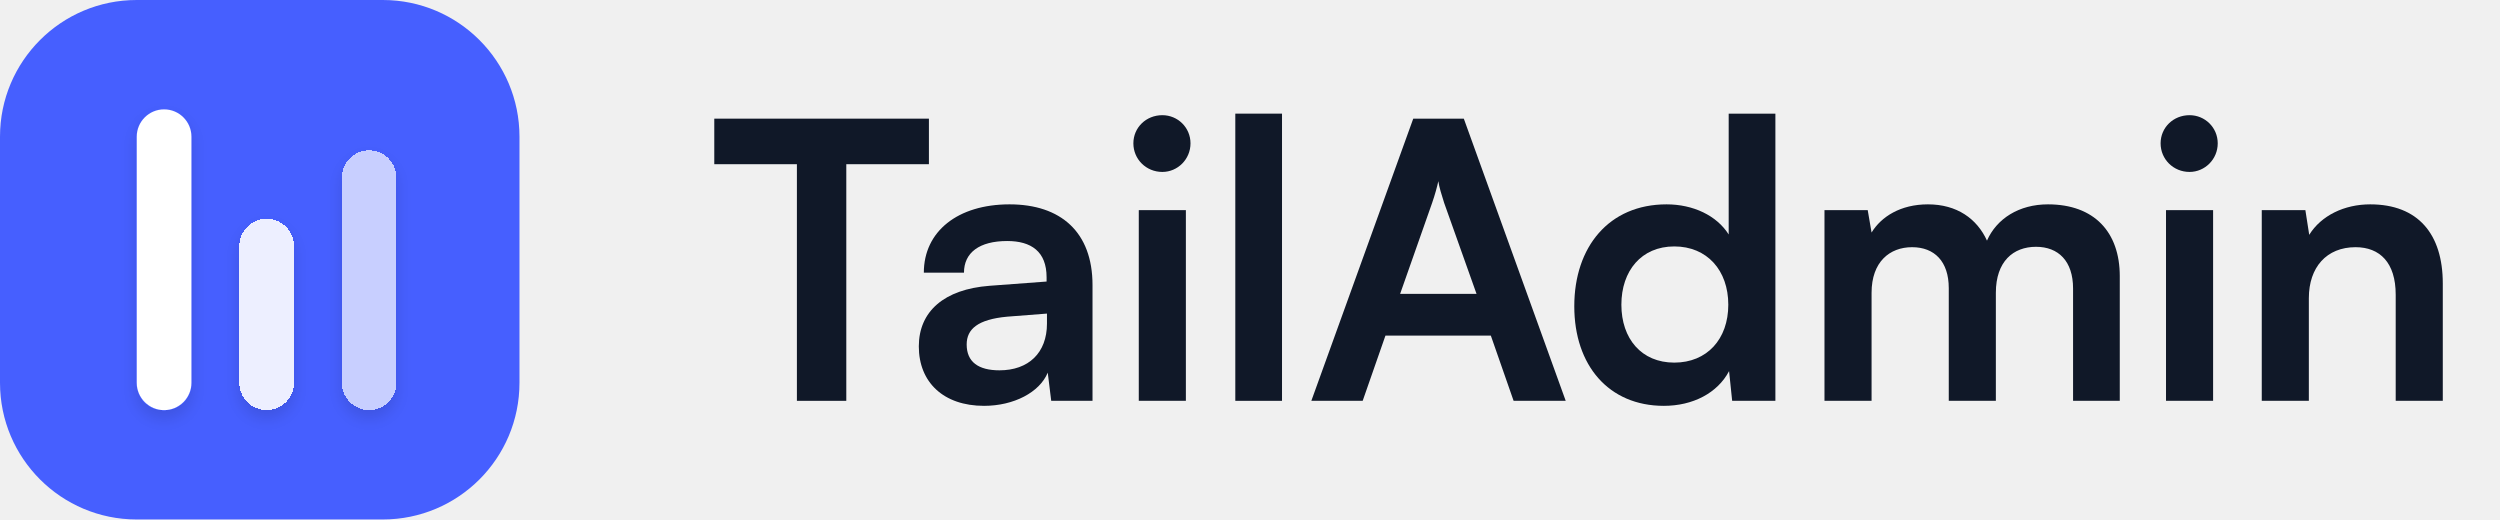
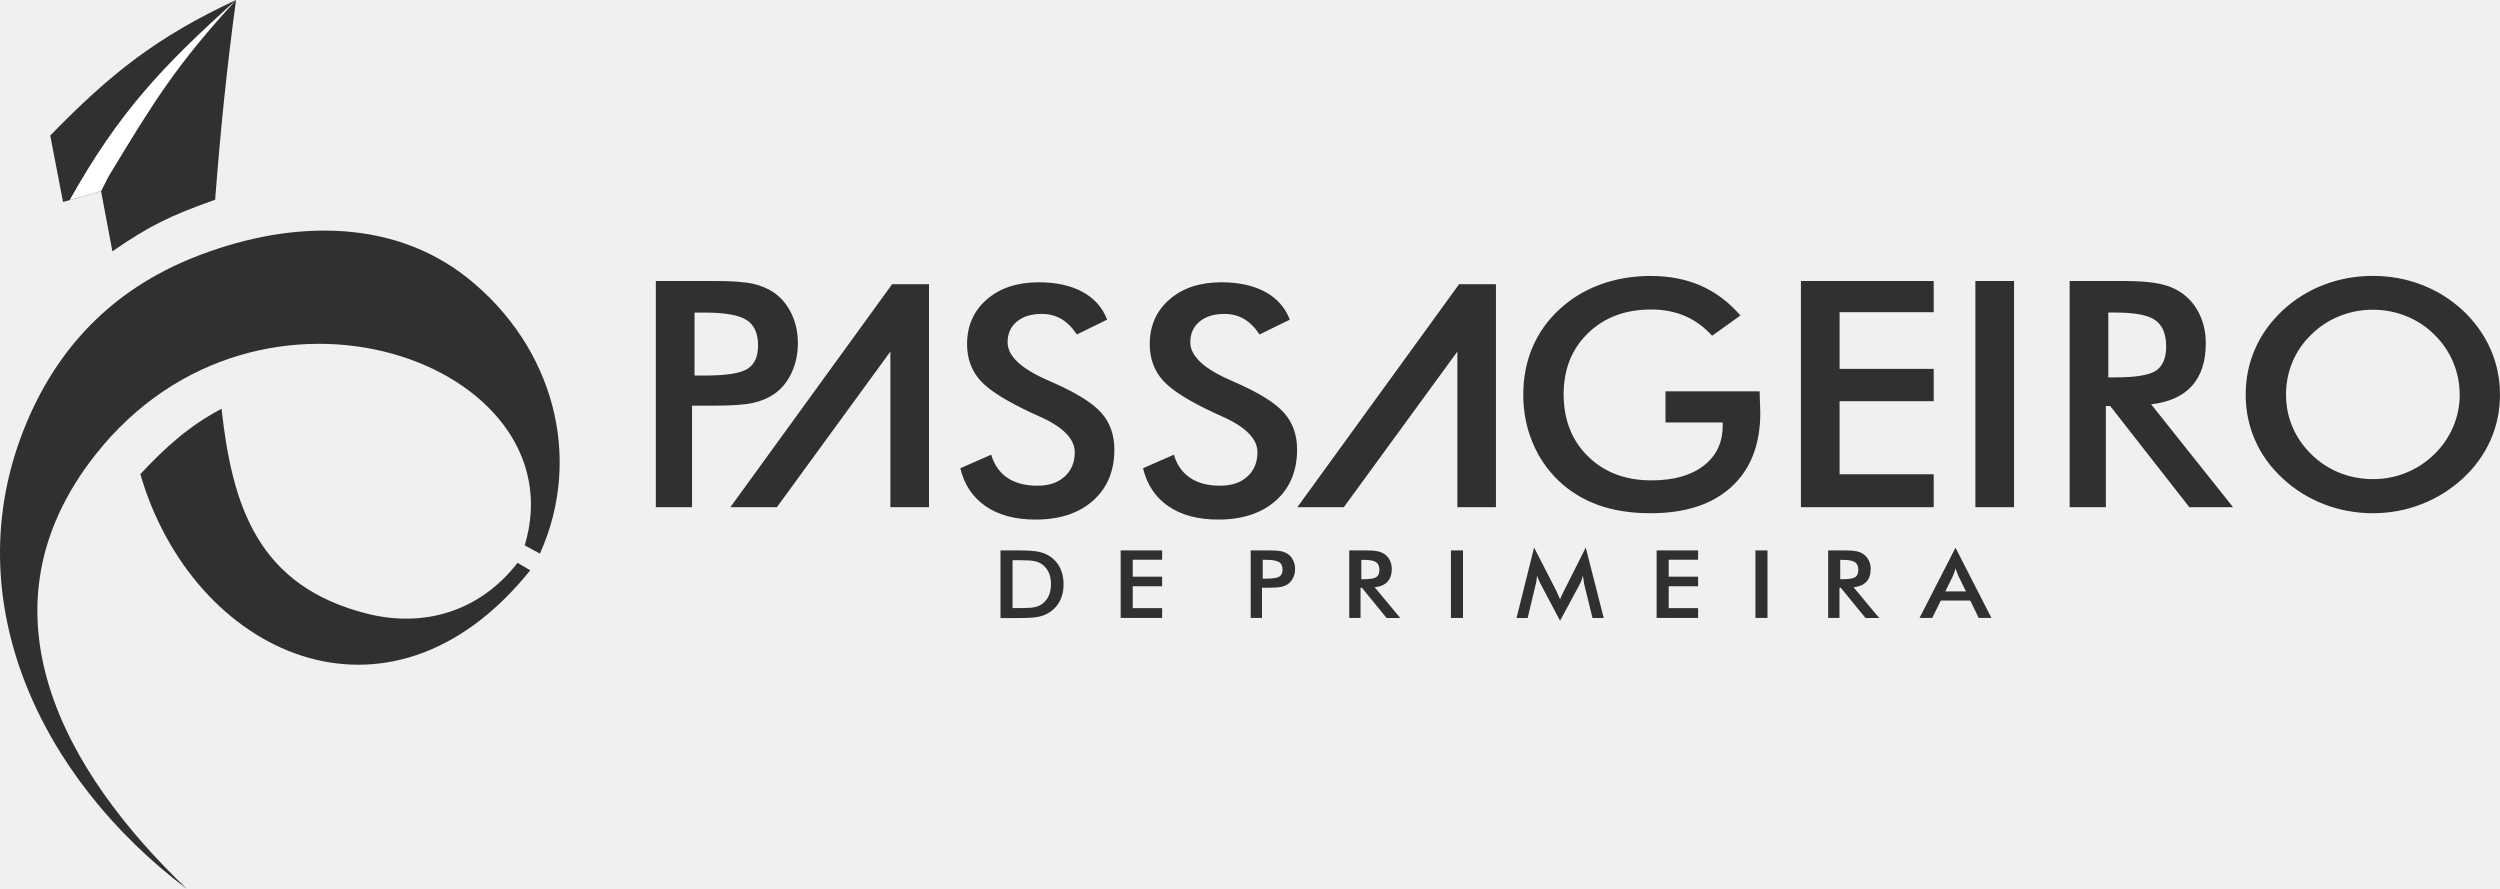
- <svg xmlns="http://www.w3.org/2000/svg" width="154" height="32" viewBox="0 0 154 32" fill="none">
-   <path d="M0 8.421C0 3.77 3.77 0 8.421 0H23.579C28.23 0 32 3.77 32 8.421V23.579C32 28.23 28.23 32 23.579 32H8.421C3.77 32 0 28.23 0 23.579V8.421Z" fill="#465FFF" />
-   <g filter="url(#filter0_d_1624_24907)">
-     <path d="M8.424 8.422C8.424 7.491 9.178 6.737 10.108 6.737V6.737C11.038 6.737 11.792 7.491 11.792 8.422V23.579C11.792 24.51 11.038 25.264 10.108 25.264V25.264C9.178 25.264 8.424 24.51 8.424 23.579V8.422Z" fill="white" />
-   </g>
-   <g filter="url(#filter1_d_1624_24907)">
-     <path d="M14.742 15.157C14.742 14.227 15.496 13.473 16.426 13.473V13.473C17.357 13.473 18.111 14.227 18.111 15.157V23.578C18.111 24.508 17.357 25.262 16.426 25.262V25.262C15.496 25.262 14.742 24.508 14.742 23.578V15.157Z" fill="white" fill-opacity="0.9" shape-rendering="crispEdges" />
-   </g>
-   <g filter="url(#filter2_d_1624_24907)">
-     <path d="M21.055 10.946C21.055 10.016 21.809 9.262 22.739 9.262V9.262C23.669 9.262 24.423 10.016 24.423 10.946V23.578C24.423 24.508 23.669 25.262 22.739 25.262V25.262C21.809 25.262 21.055 24.508 21.055 23.578V10.946Z" fill="white" fill-opacity="0.7" shape-rendering="crispEdges" />
-   </g>
-   <path d="M44 10.115H49.089V24.691H52.132V10.115H57.221V7.309H44V10.115Z" fill="#101828" />
-   <path d="M60.617 25C62.448 25 64.042 24.168 64.541 22.955L64.755 24.691H67.299V17.558C67.299 14.3 65.349 12.588 62.187 12.588C59.001 12.588 56.908 14.252 56.908 16.797H59.381C59.381 15.56 60.332 14.847 62.044 14.847C63.519 14.847 64.47 15.489 64.47 17.082V17.343L60.95 17.605C58.168 17.819 56.599 19.174 56.599 21.338C56.599 23.549 58.121 25 60.617 25ZM61.569 22.812C60.261 22.812 59.547 22.289 59.547 21.219C59.547 20.268 60.237 19.674 62.044 19.507L64.493 19.317V19.935C64.493 21.742 63.352 22.812 61.569 22.812Z" fill="#101828" />
-   <path d="M71.6 10.591C72.551 10.591 73.335 9.806 73.335 8.831C73.335 7.856 72.551 7.095 71.6 7.095C70.601 7.095 69.816 7.856 69.816 8.831C69.816 9.806 70.601 10.591 71.6 10.591ZM70.149 24.691H73.05V12.944H70.149V24.691Z" fill="#101828" />
-   <path d="M78.972 24.691V7H76.095V24.691H78.972Z" fill="#101828" />
-   <path d="M83.941 24.691L85.344 20.672H91.835L93.238 24.691H96.448L90.171 7.309H87.056L80.778 24.691H83.941ZM88.221 12.493C88.387 12.017 88.53 11.494 88.601 11.161C88.649 11.518 88.815 12.041 88.958 12.493L90.955 18.104H86.247L88.221 12.493Z" fill="#101828" />
-   <path d="M102.493 25C104.276 25 105.798 24.215 106.511 22.86L106.701 24.691H109.364V7H106.487V14.443C105.75 13.277 104.3 12.588 102.659 12.588C99.116 12.588 96.976 15.203 96.976 18.865C96.976 22.503 99.092 25 102.493 25ZM103.135 22.337C101.113 22.337 99.877 20.863 99.877 18.77C99.877 16.678 101.113 15.18 103.135 15.18C105.156 15.18 106.463 16.654 106.463 18.77C106.463 20.886 105.156 22.337 103.135 22.337Z" fill="#101828" />
-   <path d="M115.289 24.691V18.033C115.289 16.131 116.406 15.227 117.785 15.227C119.164 15.227 120.044 16.107 120.044 17.748V24.691H122.945V18.033C122.945 16.107 124.015 15.203 125.418 15.203C126.797 15.203 127.701 16.083 127.701 17.771V24.691H130.578V17.011C130.578 14.3 129.008 12.588 126.155 12.588C124.372 12.588 122.993 13.468 122.398 14.823C121.78 13.468 120.543 12.588 118.76 12.588C117.072 12.588 115.883 13.349 115.289 14.324L115.051 12.944H112.388V24.691H115.289Z" fill="#101828" />
-   <path d="M134.876 10.591C135.827 10.591 136.612 9.806 136.612 8.831C136.612 7.856 135.827 7.095 134.876 7.095C133.877 7.095 133.093 7.856 133.093 8.831C133.093 9.806 133.877 10.591 134.876 10.591ZM133.426 24.691H136.327V12.944H133.426V24.691Z" fill="#101828" />
-   <path d="M142.225 24.691V18.366C142.225 16.464 143.318 15.227 145.102 15.227C146.6 15.227 147.575 16.178 147.575 18.152V24.691H150.476V17.462C150.476 14.419 148.954 12.588 146.005 12.588C144.412 12.588 142.985 13.277 142.248 14.466L142.011 12.944H139.324V24.691H142.225Z" fill="#101828" />
+ <svg xmlns="http://www.w3.org/2000/svg" id="Layer_1" data-name="Layer 1" viewBox="0 0 614.88 218.63">
  <defs>
-     <filter id="filter0_d_1624_24907" x="7.424" y="6.237" width="5.368" height="20.526" filterUnits="userSpaceOnUse" color-interpolation-filters="sRGB">
-       <feFlood flood-opacity="0" result="BackgroundImageFix" />
-       <feColorMatrix in="SourceAlpha" type="matrix" values="0 0 0 0 0 0 0 0 0 0 0 0 0 0 0 0 0 0 127 0" result="hardAlpha" />
-       <feOffset dy="0.5" />
-       <feGaussianBlur stdDeviation="0.5" />
-       <feComposite in2="hardAlpha" operator="out" />
-       <feColorMatrix type="matrix" values="0 0 0 0 0 0 0 0 0 0 0 0 0 0 0 0 0 0 0.12 0" />
-       <feBlend mode="normal" in2="BackgroundImageFix" result="effect1_dropShadow_1624_24907" />
-       <feBlend mode="normal" in="SourceGraphic" in2="effect1_dropShadow_1624_24907" result="shape" />
-     </filter>
-     <filter id="filter1_d_1624_24907" x="13.742" y="12.973" width="5.368" height="13.79" filterUnits="userSpaceOnUse" color-interpolation-filters="sRGB">
-       <feFlood flood-opacity="0" result="BackgroundImageFix" />
-       <feColorMatrix in="SourceAlpha" type="matrix" values="0 0 0 0 0 0 0 0 0 0 0 0 0 0 0 0 0 0 127 0" result="hardAlpha" />
-       <feOffset dy="0.5" />
-       <feGaussianBlur stdDeviation="0.5" />
-       <feComposite in2="hardAlpha" operator="out" />
-       <feColorMatrix type="matrix" values="0 0 0 0 0 0 0 0 0 0 0 0 0 0 0 0 0 0 0.12 0" />
-       <feBlend mode="normal" in2="BackgroundImageFix" result="effect1_dropShadow_1624_24907" />
-       <feBlend mode="normal" in="SourceGraphic" in2="effect1_dropShadow_1624_24907" result="shape" />
-     </filter>
-     <filter id="filter2_d_1624_24907" x="20.055" y="8.762" width="5.368" height="18" filterUnits="userSpaceOnUse" color-interpolation-filters="sRGB">
-       <feFlood flood-opacity="0" result="BackgroundImageFix" />
-       <feColorMatrix in="SourceAlpha" type="matrix" values="0 0 0 0 0 0 0 0 0 0 0 0 0 0 0 0 0 0 127 0" result="hardAlpha" />
-       <feOffset dy="0.5" />
-       <feGaussianBlur stdDeviation="0.5" />
-       <feComposite in2="hardAlpha" operator="out" />
-       <feColorMatrix type="matrix" values="0 0 0 0 0 0 0 0 0 0 0 0 0 0 0 0 0 0 0.12 0" />
-       <feBlend mode="normal" in2="BackgroundImageFix" result="effect1_dropShadow_1624_24907" />
-       <feBlend mode="normal" in="SourceGraphic" in2="effect1_dropShadow_1624_24907" result="shape" />
-     </filter>
+     <style>.cls-1,.cls-2{fill:#303030;fill-rule:evenodd}.cls-2{fill:#fff}</style>
  </defs>
+   <path class="cls-1" d="M45.96 218.63C9.89 191.44-10.91 147.69 5.93 105.45c7.96-19.98 21.8-34.13 41.51-42.05 22.21-8.93 48.35-10.48 67.79 5.16 20.72 16.68 28.3 43.69 17.57 67.6l-3.75-2.02c13.5-44.62-65.13-73.68-105.62-22.25-30.13 38.27-7.56 78.01 22.53 106.74z" />
+   <path class="cls-1" d="M34.52 116.62c6.02-6.45 11.95-11.87 19.96-16.08 2.65 23.65 8.7 43.67 36.03 50.45 13.48 3.34 27.32-.35 36.79-12.57l3.11 1.85c-34.82 43.37-83.09 20.52-95.89-23.65zm136.3-24.25h2.44c5.28 0 8.8-.54 10.56-1.63 1.76-1.09 2.63-3.01 2.63-5.77 0-2.97-.94-5.06-2.82-6.26-1.87-1.22-5.34-1.83-10.37-1.83h-2.44v15.5zm-.61 7.4v24.97h-8.91V69.11h14.39c4.26 0 7.39.22 9.41.66 2.01.44 3.77 1.18 5.25 2.19 1.84 1.28 3.29 3.04 4.33 5.21 1.04 2.19 1.56 4.6 1.56 7.25s-.52 5.06-1.56 7.29c-1.04 2.23-2.48 3.98-4.33 5.24-1.49 1.01-3.25 1.74-5.25 2.17-2.02.43-5.16.65-9.41.65h-5.48zm65.99 15.39l7.59-3.33c.72 2.48 2.05 4.37 3.96 5.67 1.92 1.31 4.38 1.96 7.35 1.96s5.08-.75 6.74-2.24c1.66-1.49 2.5-3.49 2.5-5.99 0-3.27-2.85-6.19-8.55-8.74-.81-.38-1.41-.66-1.84-.83-6.44-3-10.74-5.69-12.88-8.12-2.14-2.41-3.22-5.38-3.22-8.87 0-4.54 1.62-8.21 4.86-11.02 3.23-2.81 7.48-4.22 12.73-4.22 4.31 0 7.93.79 10.83 2.37 2.91 1.58 4.91 3.87 6.03 6.82l-7.44 3.64c-1.17-1.75-2.46-3.02-3.86-3.83-1.39-.82-3-1.22-4.82-1.22-2.55 0-4.58.64-6.09 1.89-1.51 1.27-2.27 2.97-2.27 5.1 0 3.35 3.3 6.46 9.92 9.34.5.23.9.41 1.19.53 5.78 2.54 9.76 5.02 11.92 7.43 2.16 2.43 3.23 5.45 3.23 9.07 0 5.27-1.75 9.46-5.24 12.56-3.49 3.1-8.2 4.66-14.15 4.66-4.98 0-9.06-1.09-12.25-3.27-3.18-2.18-5.27-5.29-6.25-9.35zm44.93 0l7.59-3.33c.72 2.48 2.05 4.37 3.96 5.67 1.92 1.31 4.38 1.96 7.35 1.96s5.08-.75 6.74-2.24c1.67-1.49 2.5-3.49 2.5-5.99 0-3.27-2.85-6.19-8.55-8.74-.8-.38-1.41-.66-1.84-.83-6.44-3-10.74-5.69-12.88-8.12-2.14-2.41-3.22-5.38-3.22-8.87 0-4.54 1.62-8.21 4.86-11.02 3.23-2.81 7.48-4.22 12.73-4.22 4.31 0 7.93.79 10.83 2.37 2.91 1.58 4.91 3.87 6.03 6.82l-7.44 3.64c-1.17-1.75-2.46-3.02-3.86-3.83-1.39-.82-3-1.22-4.82-1.22-2.55 0-4.58.64-6.09 1.89-1.51 1.27-2.26 2.97-2.26 5.1 0 3.35 3.3 6.46 9.92 9.34.5.23.9.41 1.19.53 5.79 2.54 9.76 5.02 11.92 7.43 2.16 2.43 3.23 5.45 3.23 9.07 0 5.27-1.75 9.46-5.24 12.56-3.49 3.1-8.2 4.66-14.15 4.66-4.98 0-9.06-1.09-12.25-3.27-3.18-2.18-5.27-5.29-6.25-9.35zm128.48-18.91h23.18c0 .38.01.91.04 1.6.08 1.8.12 3.01.12 3.64 0 7.83-2.36 13.9-7.08 18.24-4.71 4.33-11.35 6.5-19.93 6.5-4.8 0-9.07-.67-12.84-2.01-3.75-1.35-7.04-3.37-9.86-6.08-2.77-2.69-4.9-5.84-6.37-9.47-1.49-3.62-2.22-7.5-2.22-11.62s.75-8.08 2.27-11.62c1.5-3.55 3.72-6.68 6.69-9.39 2.85-2.66 6.19-4.68 10.04-6.08 3.83-1.39 7.94-2.09 12.31-2.09 4.61 0 8.73.8 12.37 2.4 3.63 1.6 6.88 4.03 9.73 7.33l-6.96 4.98c-1.98-2.18-4.2-3.8-6.67-4.86-2.48-1.06-5.25-1.6-8.32-1.6-6.33 0-11.5 1.93-15.51 5.8s-6.02 8.88-6.02 15.06 2 11.39 6.02 15.29c4.01 3.92 9.21 5.88 15.59 5.88 5.44 0 9.71-1.21 12.83-3.61 3.12-2.41 4.68-5.68 4.68-9.84v-.79h-14.07v-7.64zm33.33 28.49V69.11h32.66v7.68h-23.15v13.94h23.15v7.94h-23.15v17.98h23.15v8.09h-32.66zm42.91 0V69.11h9.51v55.63h-9.51zm32.69-31.92h1.72c5.03 0 8.38-.56 10.03-1.67 1.65-1.12 2.48-3.09 2.48-5.93 0-3.06-.89-5.21-2.66-6.47-1.77-1.26-5.06-1.88-9.85-1.88h-1.72v15.95zm-.6 7.03v24.89h-8.91V69.11h13.26c3.89 0 6.92.25 9.06.73 2.14.48 3.97 1.27 5.5 2.39 1.82 1.35 3.21 3.09 4.2 5.21.98 2.13 1.47 4.45 1.47 6.99 0 4.45-1.13 7.94-3.4 10.47-2.26 2.52-5.62 4.03-10.04 4.54l20.15 25.31h-10.75l-19.47-24.89h-1.08zm87.02-2.81c0-2.8-.55-5.47-1.62-8.02a20.604 20.604 0 0 0-4.65-6.76c-1.96-1.96-4.26-3.45-6.85-4.5-2.61-1.05-5.33-1.58-8.21-1.58s-5.62.52-8.21 1.56a20.846 20.846 0 0 0-6.93 4.53c-2.02 1.95-3.58 4.19-4.64 6.72-1.06 2.54-1.6 5.23-1.6 8.05s.53 5.47 1.6 7.99c1.06 2.5 2.62 4.75 4.64 6.72a20.96 20.96 0 0 0 6.92 4.53c2.58 1.04 5.32 1.56 8.23 1.56s5.57-.52 8.13-1.56c2.57-1.04 4.88-2.54 6.93-4.53 2.03-1.97 3.57-4.22 4.65-6.75a20.02 20.02 0 0 0 1.62-7.96zm9.92 0c0 3.96-.78 7.69-2.33 11.21-1.57 3.53-3.83 6.67-6.82 9.43a32.066 32.066 0 0 1-10.19 6.34c-3.78 1.46-7.75 2.21-11.91 2.21s-8.23-.74-12.05-2.22c-3.83-1.49-7.2-3.59-10.14-6.33-2.99-2.76-5.25-5.89-6.79-9.39-1.54-3.49-2.32-7.24-2.32-11.25s.78-7.73 2.32-11.24c1.54-3.53 3.81-6.68 6.79-9.47 2.99-2.76 6.37-4.86 10.15-6.3 3.78-1.44 7.79-2.17 12.03-2.17s8.2.73 11.96 2.17c3.78 1.44 7.15 3.54 10.14 6.3 2.99 2.81 5.25 5.99 6.82 9.52 1.56 3.54 2.33 7.26 2.33 11.19zm-365.84 52.51h2.5c1.37 0 2.4-.08 3.09-.25.69-.17 1.28-.45 1.79-.84.69-.54 1.21-1.21 1.55-2 .34-.8.52-1.73.52-2.79s-.17-1.99-.52-2.79-.86-1.46-1.55-2c-.52-.39-1.14-.67-1.85-.84-.72-.17-1.85-.25-3.38-.25h-2.15v11.76zm-2.97 2.44v-16.62h4.01c2.61 0 4.44.12 5.5.36 1.06.24 1.99.64 2.79 1.2a7.06 7.06 0 0 1 2.4 2.83c.55 1.15.82 2.46.82 3.94s-.27 2.79-.82 3.93a7.262 7.262 0 0 1-2.4 2.82c-.8.56-1.71.96-2.73 1.2s-2.61.36-4.76.36h-4.81zm29.56 0v-16.62h10.2v2.29h-7.23v4.17h7.23v2.37h-7.23v5.37h7.23v2.42h-10.2zm34.94-9.67h.76c1.65 0 2.75-.16 3.3-.49.55-.32.82-.9.82-1.72 0-.89-.29-1.51-.88-1.87-.58-.37-1.67-.55-3.24-.55h-.76v4.63zm-.18 2.21v7.46h-2.78v-16.62h4.5c1.33 0 2.31.07 2.94.2.63.13 1.18.35 1.64.65.58.38 1.03.91 1.35 1.56.32.65.49 1.37.49 2.17s-.16 1.51-.49 2.18c-.32.67-.78 1.19-1.35 1.57-.46.3-1.01.52-1.64.65-.63.13-1.61.2-2.94.2h-1.71zm24.43-2.07h.54c1.57 0 2.62-.17 3.13-.5.52-.33.78-.92.78-1.77 0-.91-.28-1.56-.83-1.93-.55-.38-1.58-.56-3.08-.56h-.54v4.77zm-.19 2.09v7.44h-2.78v-16.62h4.14c1.21 0 2.16.07 2.83.22.67.14 1.24.38 1.72.71.57.4 1 .92 1.31 1.56.31.64.46 1.33.46 2.09 0 1.33-.35 2.37-1.06 3.13-.71.75-1.75 1.21-3.14 1.36l6.29 7.56h-3.36l-6.08-7.44h-.34zm22.23 7.44v-16.62h2.97v16.62h-2.97zm32.79-8.2c-.03-.13-.09-.49-.16-1.07-.07-.48-.12-.88-.17-1.2-.08.37-.18.76-.32 1.13-.14.38-.31.76-.52 1.16l-4.78 8.86-4.78-9.04c-.2-.37-.37-.73-.52-1.08-.14-.35-.27-.69-.38-1.03 0 .35-.04.71-.09 1.09-.05.38-.14.78-.24 1.2l-1.96 8.19h-2.74l4.32-17.33 5.39 10.49c.08.17.21.44.38.83.17.39.37.86.62 1.43.18-.48.45-1.08.82-1.82.1-.19.17-.34.23-.45l5.27-10.48 4.42 17.33h-2.76l-2.02-8.21zm17.8 8.2v-16.62h10.2v2.29h-7.23v4.17h7.23v2.37h-7.23v5.37h7.23v2.42h-10.2zm24.3 0v-16.62h2.97v16.62h-2.97zm20.86-9.53h.54c1.57 0 2.62-.17 3.13-.5.52-.33.78-.92.78-1.77 0-.91-.28-1.56-.83-1.93-.55-.38-1.58-.56-3.08-.56h-.54v4.77zm-.19 2.09v7.44h-2.78v-16.62h4.14c1.21 0 2.16.07 2.83.22.67.14 1.24.38 1.72.71.57.4 1 .92 1.31 1.56.31.64.46 1.33.46 2.09 0 1.33-.35 2.37-1.06 3.13-.71.75-1.76 1.21-3.14 1.36l6.29 7.56h-3.36l-6.08-7.44h-.34zm26.03.91h5.09l-1.87-3.79c-.11-.24-.22-.52-.34-.84-.11-.31-.23-.66-.35-1.05-.1.36-.21.71-.32 1.02-.11.31-.23.6-.34.87l-1.87 3.79zm8.22 6.53l-2.08-4.28h-7.24l-2.12 4.28h-3.12l8.85-17.28 8.84 17.28h-3.13zm-307.03-27.25l39.78-54.84h9.07v54.84h-9.5V86.47l-27.91 38.27h-11.44zm139.45 0l39.78-54.84h9.06v54.84h-9.49V86.47l-27.92 38.27h-11.43zM12.36 33.34c1.05 5.44 2.09 10.89 3.14 16.33l9.36-2.65 2.78 14.79c9.42-6.47 14.31-8.78 25.28-12.69 1.27-16.74 2.87-32.49 5.14-49.13-19.56 9.15-30.77 18-45.7 33.35z" />
+   <path class="cls-2" d="M58.07 0C39.72 16.51 29.25 27.64 17.13 49.21l7.74-2.19 1.79-3.55C37.84 24.99 43.24 16.15 58.07 0z" />
</svg>
